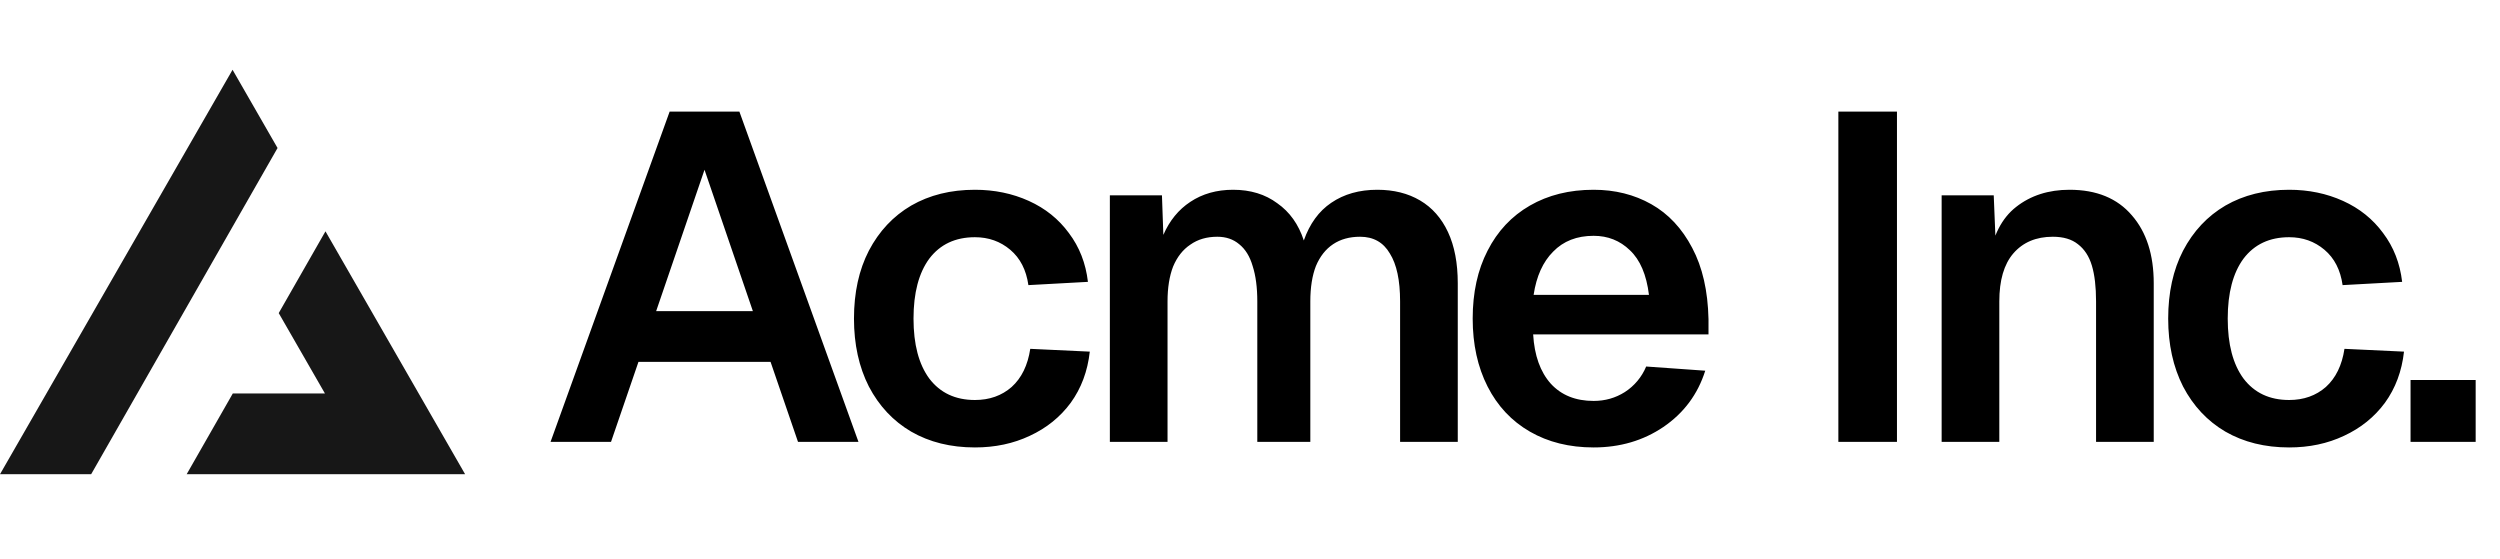
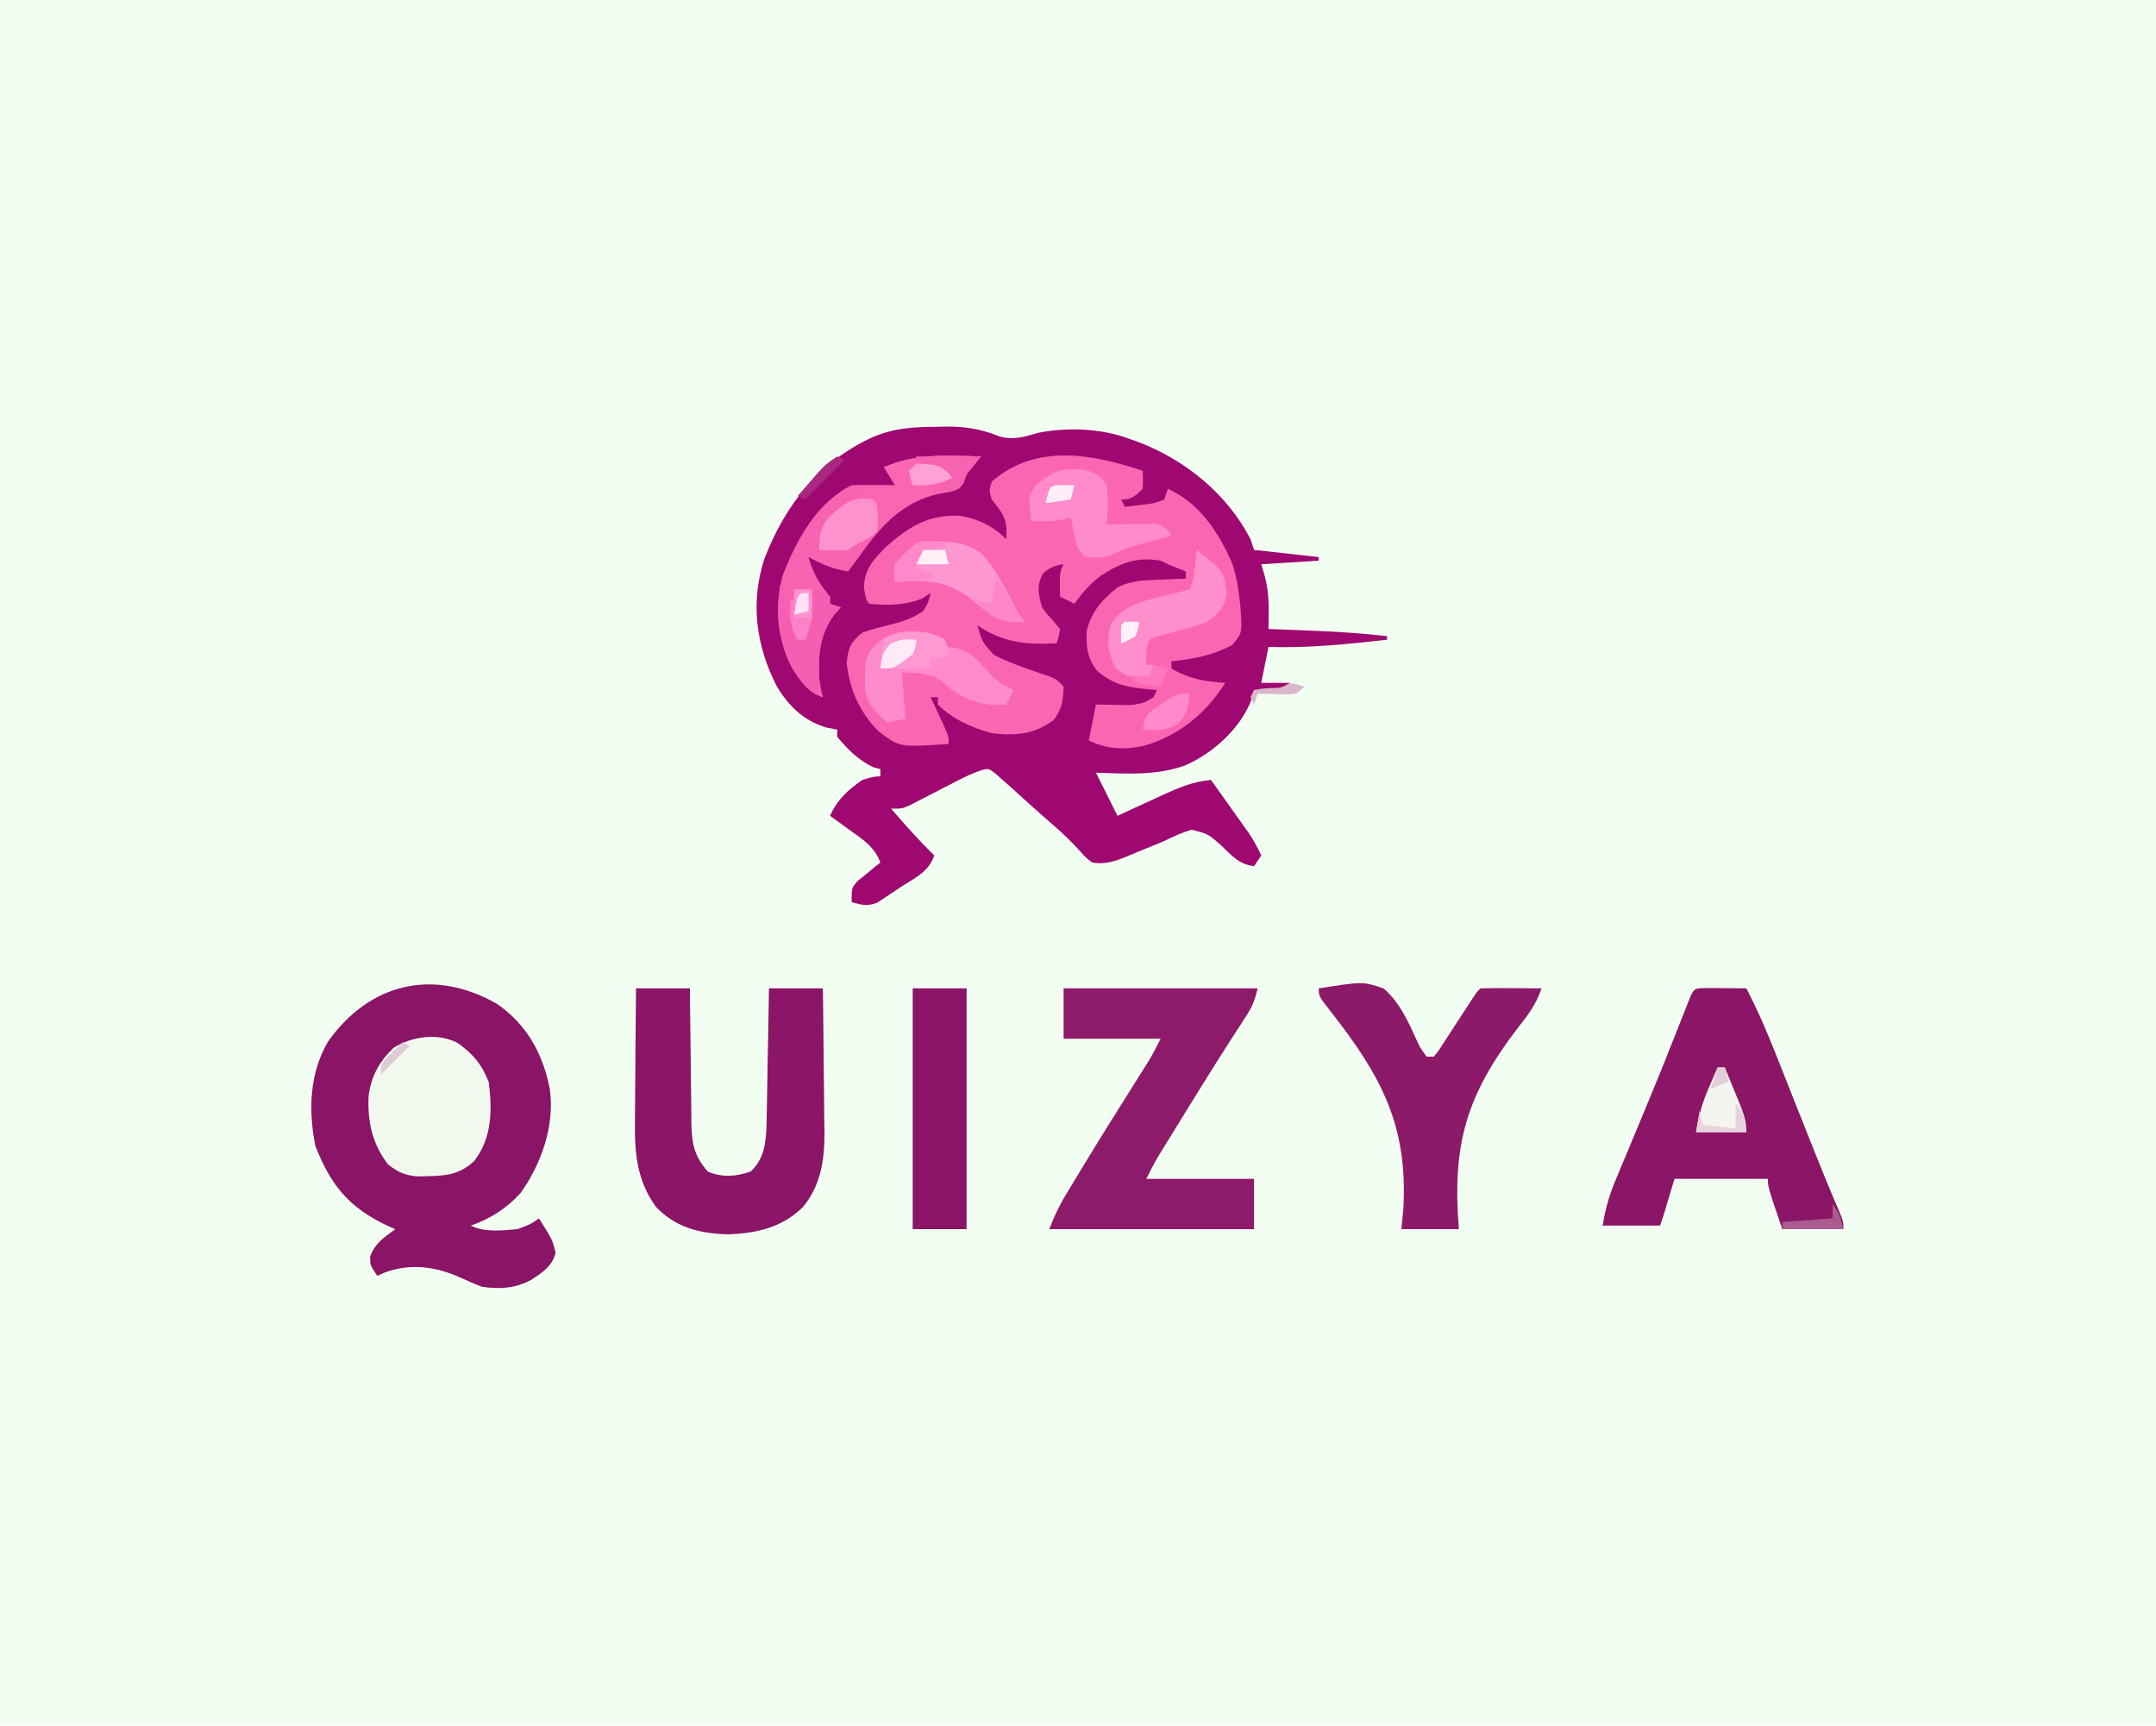
- <svg xmlns="http://www.w3.org/2000/svg" width="215" height="48" fill="none">
-   <path fill="#000" d="M57.588 9.6h6L73.828 38h-5.2l-2.36-6.88h-11.36L52.548 38h-5.2l10.24-28.4Zm7.16 17.16-4.16-12.16-4.16 12.16h8.32Zm23.694-2.24c-.186-1.307-.706-2.32-1.56-3.04-.853-.72-1.866-1.08-3.04-1.08-1.68 0-2.986.613-3.92 1.84-.906 1.227-1.36 2.947-1.36 5.16s.454 3.933 1.36 5.16c.934 1.227 2.24 1.84 3.92 1.84 1.254 0 2.307-.373 3.16-1.12.854-.773 1.387-1.867 1.6-3.28l5.12.24c-.186 1.68-.733 3.147-1.64 4.4-.906 1.227-2.08 2.173-3.52 2.84-1.413.667-2.986 1-4.72 1-2.08 0-3.906-.453-5.48-1.36-1.546-.907-2.76-2.2-3.64-3.88-.853-1.68-1.28-3.627-1.28-5.84 0-2.24.427-4.187 1.28-5.84.88-1.68 2.094-2.973 3.64-3.88 1.574-.907 3.4-1.36 5.48-1.36 1.68 0 3.227.32 4.64.96 1.414.64 2.56 1.56 3.44 2.76.907 1.2 1.454 2.6 1.64 4.2l-5.12.28Zm11.486-7.72.12 3.4c.534-1.227 1.307-2.173 2.32-2.84 1.04-.693 2.267-1.04 3.68-1.04 1.494 0 2.76.387 3.8 1.16 1.067.747 1.827 1.813 2.28 3.2.507-1.44 1.294-2.52 2.36-3.24 1.094-.747 2.414-1.12 3.96-1.12 1.414 0 2.64.307 3.68.92s1.84 1.52 2.4 2.72c.56 1.2.84 2.667.84 4.4V38h-4.96V25.92c0-1.813-.293-3.187-.88-4.12-.56-.96-1.413-1.44-2.56-1.44-.906 0-1.68.213-2.32.64-.64.427-1.133 1.053-1.48 1.88-.32.827-.48 1.84-.48 3.04V38h-4.56V25.92c0-1.2-.133-2.213-.4-3.04-.24-.827-.626-1.453-1.16-1.88-.506-.427-1.133-.64-1.88-.64-.906 0-1.68.227-2.32.68-.64.427-1.133 1.053-1.48 1.88-.32.827-.48 1.827-.48 3V38h-4.96V16.8h4.48Zm26.723 10.6c0-2.24.427-4.187 1.28-5.84.854-1.68 2.067-2.973 3.64-3.88 1.574-.907 3.4-1.36 5.48-1.36 1.84 0 3.494.413 4.96 1.24 1.467.827 2.64 2.08 3.52 3.76.88 1.653 1.347 3.693 1.4 6.12v1.32h-15.08c.107 1.813.614 3.227 1.52 4.24.907.987 2.134 1.48 3.68 1.48.987 0 1.88-.253 2.68-.76a4.803 4.803 0 0 0 1.84-2.2l5.08.36c-.64 2.027-1.84 3.64-3.6 4.84-1.733 1.173-3.733 1.76-6 1.76-2.08 0-3.906-.453-5.48-1.36-1.573-.907-2.786-2.2-3.64-3.88-.853-1.68-1.28-3.627-1.28-5.84Zm15.16-2.04c-.213-1.733-.76-3.013-1.64-3.84-.853-.827-1.893-1.24-3.12-1.24-1.44 0-2.6.453-3.48 1.36-.88.88-1.44 2.12-1.68 3.72h9.92ZM163.139 9.6V38h-5.04V9.6h5.04Zm8.322 7.2.24 5.88-.64-.36c.32-2.053 1.094-3.56 2.32-4.52 1.254-.987 2.787-1.48 4.6-1.48 2.32 0 4.107.733 5.36 2.2 1.254 1.44 1.88 3.387 1.88 5.84V38h-4.96V25.92c0-1.253-.12-2.28-.36-3.08-.24-.8-.64-1.413-1.2-1.84-.533-.427-1.253-.64-2.16-.64-1.44 0-2.573.48-3.4 1.44-.8.933-1.2 2.307-1.2 4.12V38h-4.96V16.8h4.48Zm30.003 7.72c-.186-1.307-.706-2.32-1.56-3.04-.853-.72-1.866-1.08-3.04-1.08-1.68 0-2.986.613-3.92 1.84-.906 1.227-1.36 2.947-1.36 5.16s.454 3.933 1.36 5.16c.934 1.227 2.24 1.84 3.92 1.84 1.254 0 2.307-.373 3.16-1.12.854-.773 1.387-1.867 1.6-3.28l5.12.24c-.186 1.68-.733 3.147-1.64 4.4-.906 1.227-2.08 2.173-3.52 2.84-1.413.667-2.986 1-4.72 1-2.08 0-3.906-.453-5.48-1.36-1.546-.907-2.76-2.2-3.64-3.88-.853-1.68-1.28-3.627-1.28-5.84 0-2.24.427-4.187 1.28-5.84.88-1.68 2.094-2.973 3.64-3.88 1.574-.907 3.4-1.36 5.48-1.36 1.68 0 3.227.32 4.64.96 1.414.64 2.56 1.56 3.44 2.76.907 1.2 1.454 2.6 1.64 4.2l-5.12.28Zm11.443 8.16V38h-5.6v-5.32h5.6Z" />
-   <path fill="#171717" fill-rule="evenodd" d="m7.839 40.783 16.03-28.054L20 6 0 40.783h7.839Zm8.214 0H40L27.99 19.894l-4.02 7.032 3.976 6.914H20.02l-3.967 6.943Z" clip-rule="evenodd" />
+ <svg xmlns="http://www.w3.org/2000/svg" version="1.1" width="600" height="480">
+   <path d="M0 0 C198 0 396 0 600 0 C600 158.4 600 316.8 600 480 C402 480 204 480 0 480 C0 321.6 0 163.2 0 0 Z " fill="#F1FEF1" transform="translate(0,0)" />
+   <path d="M0 0 C1.291 -0.031 1.291 -0.031 2.607 -0.062 C8.003 -0.095 12.315 0.62 17.334 2.627 C21.022 3.788 24.46 2.818 28.059 1.715 C35.989 0.079 45.694 0.415 53.312 3.25 C54.246 3.58 55.179 3.91 56.141 4.25 C69.209 9.241 80.817 18.678 87.312 31.25 C87.642 32.24 87.972 33.23 88.312 34.25 C94.252 34.91 100.192 35.57 106.312 36.25 C106.312 36.58 106.312 36.91 106.312 37.25 C98.392 37.745 98.392 37.745 90.312 38.25 C90.642 39.364 90.972 40.477 91.312 41.625 C92.173 45.004 92.421 48.055 92.375 51.539 C92.366 52.425 92.357 53.312 92.348 54.225 C92.33 55.227 92.33 55.227 92.312 56.25 C92.957 56.275 93.601 56.3 94.265 56.326 C97.239 56.443 100.213 56.565 103.188 56.688 C104.201 56.727 105.214 56.766 106.258 56.807 C112.64 57.073 118.965 57.533 125.312 58.25 C125.312 58.58 125.312 58.91 125.312 59.25 C114.277 60.482 103.431 61.615 92.312 61.25 C91.653 64.55 90.993 67.85 90.312 71.25 C92.953 71.25 95.593 71.25 98.312 71.25 C97.983 71.91 97.653 72.57 97.312 73.25 C94.343 73.25 91.373 73.25 88.312 73.25 C87.949 74.576 87.949 74.576 87.578 75.93 C84.533 83.918 77.012 90.691 69.32 94.145 C61.223 97.13 52.803 96.516 44.312 96.25 C46.292 100.21 48.273 104.17 50.312 108.25 C51.687 107.612 53.061 106.974 54.477 106.316 C56.297 105.481 58.117 104.647 59.938 103.812 C60.841 103.392 61.745 102.971 62.676 102.537 C67.218 100.465 71.276 98.71 76.312 98.25 C78.275 100.997 80.232 103.748 82.188 106.5 C82.743 107.277 83.299 108.055 83.871 108.855 C84.406 109.61 84.941 110.364 85.492 111.141 C85.984 111.832 86.477 112.523 86.984 113.235 C88.268 115.183 89.317 117.143 90.312 119.25 C89.653 120.24 88.993 121.23 88.312 122.25 C84.112 121.742 82.153 119.353 79.188 116.5 C75.487 113.25 75.487 113.25 70.898 112.113 C68.205 112.92 65.838 114.01 63.312 115.25 C61.388 116.066 59.453 116.85 57.513 117.627 C56.195 118.158 54.882 118.704 53.577 119.266 C50.048 120.751 47.145 121.873 43.312 121.25 C41.574 119.965 41.574 119.965 40 118.188 C37.595 115.601 35.178 113.18 32.5 110.875 C28.474 107.406 24.538 103.844 20.609 100.266 C19.851 99.6 19.093 98.935 18.312 98.25 C17.299 97.345 17.299 97.345 16.266 96.422 C14.423 95.033 14.423 95.033 12.482 95.534 C10.061 96.333 7.916 97.362 5.652 98.535 C4.776 98.983 3.901 99.431 2.998 99.893 C1.161 100.842 -0.675 101.792 -2.51 102.744 C-3.384 103.191 -4.259 103.637 -5.16 104.098 C-6.355 104.717 -6.355 104.717 -7.574 105.348 C-9.688 106.25 -9.688 106.25 -12.688 106.25 C-8.824 110.737 -4.94 115.127 -0.688 119.25 C-2.233 123.888 -5.947 125.421 -9.938 128 C-10.702 128.519 -11.466 129.039 -12.254 129.574 C-13 130.06 -13.747 130.546 -14.516 131.047 C-15.195 131.494 -15.875 131.941 -16.575 132.401 C-19.292 133.493 -20.919 133.038 -23.688 132.25 C-23.688 128.25 -23.688 128.25 -21.938 126.328 C-21.195 125.725 -20.453 125.122 -19.688 124.5 C-18.945 123.886 -18.203 123.273 -17.438 122.641 C-16.571 121.952 -16.571 121.952 -15.688 121.25 C-17.211 117.045 -20.303 115 -23.812 112.5 C-24.657 111.883 -24.657 111.883 -25.52 111.254 C-26.904 110.245 -28.295 109.247 -29.688 108.25 C-27.698 103.731 -24.706 101.036 -20.688 98.25 C-17.75 97.375 -17.75 97.375 -15.688 97.25 C-15.688 96.59 -15.688 95.93 -15.688 95.25 C-16.708 94.972 -16.708 94.972 -17.75 94.688 C-21.824 92.694 -24.821 89.752 -27.688 86.25 C-27.688 85.59 -27.688 84.93 -27.688 84.25 C-29.172 83.972 -29.172 83.972 -30.688 83.688 C-36.938 81.831 -41.163 77.774 -44.492 72.262 C-50.257 60.966 -51.921 49.098 -48 36.812 C-42.112 21.611 -32.827 9.778 -17.812 2.875 C-11.805 0.325 -6.466 0.038 0 0 Z " fill="#9F0870" transform="translate(260.6875,118.75)" />
+   <path d="M0 0 C0.117 2.387 0.117 2.387 0 5 C-2.044 6.976 -3.118 8 -6 8 C-5.505 8.99 -5.505 8.99 -5 10 C-3.742 9.856 -2.484 9.711 -1.188 9.562 C-0.48 9.481 0.228 9.4 0.957 9.316 C3.194 9.028 3.194 9.028 6 8 C6.33 7.01 6.66 6.02 7 5 C15.857 8.956 21.315 17.334 25 26 C26.051 29.329 26.646 32.531 27 36 C27.141 37.34 27.141 37.34 27.285 38.707 C27.657 45.227 27.657 45.227 24.875 48.5 C19.302 51.408 14.18 52.361 8 53 C8 53.66 8 54.32 8 55 C12.993 57.945 17.336 58.635 23 59 C17.516 67.582 10.057 73.739 0.164 76.57 C-5.231 77.641 -9.986 77.507 -15 75 C-14.34 71.7 -13.68 68.4 -13 65 C-12.18 65.023 -11.36 65.046 -10.516 65.07 C-9.438 65.088 -8.36 65.106 -7.25 65.125 C-6.183 65.148 -5.115 65.171 -4.016 65.195 C-1.05 65.003 0.552 64.636 3 63 C3.33 62.34 3.66 61.68 4 61 C3.112 60.927 3.112 60.927 2.207 60.852 C-3.936 60.27 -8.068 59.718 -12.812 55.5 C-15.47 52.03 -15.775 48.828 -15.555 44.535 C-14.386 39.196 -11.054 35.577 -6.812 32.32 C-3.074 30.565 0.229 30.44 4.312 30.312 C5.053 30.278 5.794 30.244 6.557 30.209 C8.371 30.127 10.185 30.062 12 30 C12 29.34 12 28.68 12 28 C10.824 27.536 10.824 27.536 9.625 27.062 C7 26 7 26 5 25 C-1.688 23.861 -6.177 25.615 -11.758 29.266 C-14.736 31.569 -16.816 33.943 -19 37 C-20.32 36.34 -21.64 35.68 -23 35 C-23.125 28.25 -23.125 28.25 -22 26 C-24.591 26.357 -25.846 26.862 -27.812 28.625 C-29.582 32.164 -29.041 34.228 -28 38 C-26.796 39.669 -26.796 39.669 -25.375 41.188 C-24.591 42.116 -23.808 43.044 -23 44 C-23.352 46.176 -23.352 46.176 -24 48 C-32.539 48.424 -38.726 47.849 -46 43 C-44.615 47.703 -44.615 47.703 -41.406 51.215 C-36.597 53.669 -31.427 55.349 -26.32 57.07 C-24 58 -24 58 -22 60 C-22.142 63.821 -22.418 66.231 -24.75 69.312 C-30.144 73.358 -35.422 73.782 -42 73 C-47.64 71.414 -52.805 69.195 -57 65 C-57 64.34 -57 63.68 -57 63 C-57.66 63 -58.32 63 -59 63 C-58.639 63.771 -58.278 64.542 -57.906 65.336 C-57.442 66.339 -56.978 67.342 -56.5 68.375 C-56.036 69.373 -55.572 70.37 -55.094 71.398 C-54 74 -54 74 -54 76 C-67.565 76.931 -67.565 76.931 -73.352 72.621 C-78.695 67.367 -81.595 60.845 -82.375 53.438 C-81.904 49.116 -81.346 47.801 -78 45 C-75.26 44.051 -72.518 43.349 -69.699 42.672 C-66.445 41.862 -63.797 40.864 -61 39 C-59.574 36.443 -59.574 36.443 -59 34 C-59.763 34.495 -60.526 34.99 -61.312 35.5 C-66.23 37.5 -70.746 37.465 -76 37 C-77 36 -77 36 -77.562 32.5 C-77.48 27.366 -74.892 24.66 -71.402 21.121 C-64.965 15.438 -59.412 12.032 -50.621 12.531 C-45.628 13.424 -41.58 15.42 -38 19 C-37.508 13.71 -38.717 12.001 -42 8 C-42.75 5.5 -42.75 5.5 -42 3 C-29.787 -7.674 -14.003 -4.703 0 0 Z " fill="#FB66B3" transform="translate(318,131)" />
+   <path d="M0 0 C8.308 5.66 12.87 13.961 14.746 23.715 C16.211 33.79 12.396 44.645 6.527 52.773 C2.72 56.923 -1.924 59.938 -7.254 61.715 C-3.336 63.674 1.465 63.076 5.746 62.715 C9.302 61.403 9.302 61.403 11.746 59.715 C15.506 65.708 15.506 65.708 16.371 69.34 C15.403 73.02 12.792 74.718 9.746 76.715 C5.319 79.228 0.708 79.489 -4.254 78.715 C-6.215 77.938 -8.152 77.099 -10.066 76.215 C-16.929 73.117 -23.894 72.142 -31.102 74.742 C-31.812 75.063 -32.522 75.384 -33.254 75.715 C-35.254 72.715 -35.254 72.715 -35.254 70.34 C-33.806 66.539 -31.494 65.128 -28.254 62.715 C-29.215 62.295 -29.215 62.295 -30.195 61.867 C-41.109 56.809 -46.19 50.527 -50.504 39.527 C-52.442 29.678 -52.164 19.338 -46.965 10.531 C-35.42 -5.798 -17.582 -10.025 0 0 Z " fill="#8A1466" transform="translate(138.2539,279.2852)" />
+   <path d="M0 0 C1.932 0.017 1.932 0.017 3.902 0.035 C5.193 0.044 6.483 0.053 7.812 0.062 C8.812 0.074 9.811 0.086 10.84 0.098 C13.92 6.047 16.533 12.072 18.992 18.301 C19.374 19.26 19.756 20.219 20.15 21.207 C21.362 24.253 22.57 27.3 23.777 30.348 C24.98 33.375 26.183 36.401 27.387 39.427 C28.158 41.367 28.929 43.307 29.7 45.248 C32.077 51.226 34.514 57.171 37.065 63.077 C37.84 65.098 37.84 65.098 37.84 67.098 C32.23 67.098 26.62 67.098 20.84 67.098 C16.84 55.348 16.84 55.348 16.84 53.098 C8.26 53.098 -0.32 53.098 -9.16 53.098 C-10.15 56.398 -11.14 59.698 -12.16 63.098 C-12.49 64.088 -12.82 65.078 -13.16 66.098 C-18.44 66.098 -23.72 66.098 -29.16 66.098 C-28.35 61.237 -27.242 57.399 -25.352 52.953 C-25.069 52.274 -24.786 51.594 -24.495 50.895 C-23.577 48.689 -22.65 46.487 -21.723 44.285 C-20.447 41.229 -19.175 38.171 -17.902 35.113 C-17.585 34.351 -17.267 33.589 -16.939 32.804 C-13.561 24.691 -10.313 16.528 -7.094 8.35 C-6.718 7.399 -6.341 6.448 -5.953 5.469 C-5.629 4.643 -5.304 3.817 -4.969 2.967 C-3.641 -0.102 -3.6 0.111 0 0 Z " fill="#8B1566" transform="translate(475.1602,274.9023)" />
+   <path d="M0 0 C4.95 0 9.9 0 15 0 C15.014 1.998 15.014 1.998 15.028 4.036 C15.068 8.99 15.134 13.943 15.208 18.896 C15.236 21.038 15.257 23.18 15.271 25.321 C15.292 28.405 15.339 31.487 15.391 34.57 C15.392 35.524 15.393 36.477 15.394 37.459 C15.521 43.241 16.153 46.591 20 51 C24.018 52.675 27.9 52.398 31.938 50.938 C35.623 47.475 36.1 43.243 36.319 38.372 C36.36 36.584 36.391 34.796 36.414 33.008 C36.433 32.062 36.453 31.116 36.473 30.141 C36.532 27.136 36.579 24.131 36.625 21.125 C36.663 19.081 36.702 17.036 36.742 14.992 C36.838 9.995 36.922 4.998 37 0 C41.95 0 46.9 0 52 0 C52.099 6.795 52.172 13.59 52.22 20.386 C52.24 22.694 52.267 25.002 52.302 27.311 C52.351 30.642 52.373 33.973 52.391 37.305 C52.411 38.325 52.432 39.345 52.453 40.396 C52.455 47.853 51.342 55.04 46.386 60.913 C40.497 66.619 33.553 68.146 25.562 68.438 C17.788 68.22 11.05 66.596 5.562 60.812 C0.152 53.365 -0.431 45.583 -0.293 36.621 C-0.287 35.042 -0.287 35.042 -0.28 33.431 C-0.263 30.1 -0.226 26.769 -0.188 23.438 C-0.172 21.166 -0.159 18.895 -0.146 16.623 C-0.114 11.082 -0.062 5.541 0 0 Z " fill="#8B1566" transform="translate(177,275)" />
+   <path d="M0 0 C17.82 0 35.64 0 54 0 C53.164 3.344 52.621 4.889 50.84 7.633 C50.383 8.344 49.927 9.056 49.457 9.789 C48.955 10.56 48.454 11.331 47.938 12.125 C46.854 13.815 45.772 15.507 44.691 17.199 C44.104 18.119 43.516 19.038 42.911 19.986 C39.715 25.028 36.579 30.107 33.45 35.191 C32.388 36.917 31.323 38.641 30.258 40.366 C29.603 41.43 28.948 42.494 28.273 43.59 C27.69 44.537 27.107 45.485 26.505 46.461 C25.244 48.588 24.106 50.788 23 53 C32.9 53 42.8 53 53 53 C53 57.62 53 62.24 53 67 C34.19 67 15.38 67 -4 67 C-2.657 63.643 -1.522 60.995 0.293 57.98 C0.981 56.835 0.981 56.835 1.682 55.666 C2.179 54.848 2.676 54.03 3.188 53.188 C3.964 51.901 3.964 51.901 4.755 50.588 C9.779 42.293 14.924 34.074 20.098 25.872 C20.708 24.903 21.317 23.935 21.945 22.938 C22.487 22.08 23.028 21.223 23.586 20.34 C24.828 18.285 25.927 16.147 27 14 C18.09 14 9.18 14 0 14 C0 9.38 0 4.76 0 0 Z " fill="#8E1A6A" transform="translate(296,275)" />
+   <path d="M0 0 C12.244 -1.921 12.244 -1.921 18 0 C22.379 3.699 24.828 9.039 27.141 14.191 C28.073 16.265 28.073 16.265 30 19 C30.66 19 31.32 19 32 19 C33.404 17.305 33.404 17.305 34.785 15.098 C35.316 14.29 35.846 13.482 36.393 12.65 C36.944 11.796 37.495 10.942 38.062 10.062 C39.157 8.386 40.252 6.71 41.348 5.035 C41.832 4.286 42.317 3.537 42.817 2.766 C44 1 44 1 45 0 C47.863 -0.073 50.701 -0.092 53.562 -0.062 C54.369 -0.058 55.175 -0.053 56.006 -0.049 C58.004 -0.037 60.002 -0.019 62 0 C60.539 4.341 58.314 7.362 55.465 10.926 C41.058 29.708 37.076 43.388 39 67 C33.72 67 28.44 67 23 67 C23.183 65.073 23.366 63.146 23.555 61.16 C24.788 38.103 17.408 24.403 3.328 6.441 C0 2.189 0 2.189 0 0 Z " fill="#8D1A69" transform="translate(367,275)" />
+   <path d="M0 0 C4.364 3.084 6.709 5.841 8.742 10.871 C9.748 18.681 9.705 26.434 4.742 32.871 C0.82 36.556 -2.878 37.042 -8.133 37.121 C-9.676 37.16 -9.676 37.16 -11.25 37.199 C-14.738 36.819 -16.486 36.001 -19.258 33.871 C-23.721 28.063 -25.013 21.917 -24.68 14.707 C-23.845 9.093 -21.794 5.369 -17.758 1.434 C-12.586 -1.799 -5.565 -2.783 0 0 Z " fill="#F1F9EF" transform="translate(127.2578,290.1289)" />
+   <path d="M0 0 C4.95 0 9.9 0 15 0 C15 22.11 15 44.22 15 67 C10.05 67 5.1 67 0 67 C0 44.89 0 22.78 0 0 Z " fill="#8B1566" transform="translate(254,275)" />
+   <path d="M0 0 C-0.619 0.743 -1.238 1.485 -1.875 2.25 C-4.028 4.78 -4.028 4.78 -4.902 7.23 C-6 9 -6 9 -8.504 9.801 C-9.513 9.97 -10.523 10.139 -11.562 10.312 C-22.158 12.683 -27.894 19.442 -34 28 C-34.997 29.335 -35.997 30.669 -37 32 C-41.128 31.393 -44.332 29.962 -48 28 C-46.733 32.541 -45.001 35.399 -42 39 C-42 39.66 -42 40.32 -42 41 C-41.01 41.33 -40.02 41.66 -39 42 C-39.619 42.681 -40.237 43.361 -40.875 44.062 C-44.966 49.718 -45.326 55.267 -45 62 C-44.566 64.847 -44.566 64.847 -44 67 C-48.504 65.499 -50.731 61.941 -53 58 C-56.857 50.149 -57.495 41.208 -55.086 32.816 C-51.243 23.085 -45.736 12.868 -36 8 C-33.959 7.929 -31.917 7.916 -29.875 7.938 C-28.779 7.947 -27.684 7.956 -26.555 7.965 C-25.712 7.976 -24.869 7.988 -24 8 C-24.99 6.35 -25.98 4.7 -27 3 C-18.178 -0.921 -9.458 -0.275 0 0 Z " fill="#F763B0" transform="translate(273,127)" />
+   <path d="M0 0 C0.639 0.33 1.279 0.66 1.938 1 C1.938 1.66 1.938 2.32 1.938 3 C2.832 3.073 3.727 3.147 4.648 3.223 C8.591 4.155 9.873 5.467 12.562 8.438 C15.208 11.329 17.29 13.49 20.938 15 C20.277 16.32 19.617 17.64 18.938 19 C12.916 19.502 9.042 18.211 3.938 15 C2.731 13.917 2.731 13.917 1.5 12.812 C-2.26 10.153 -5.501 10.272 -10.062 10 C-9.732 14.29 -9.402 18.58 -9.062 23 C-10.713 23.33 -12.363 23.66 -14.062 24 C-17.155 21.526 -19.836 18.738 -20.363 14.695 C-20.404 5.802 -20.404 5.802 -17.062 2 C-12.099 -2.234 -5.946 -1.942 0 0 Z " fill="#FE8BCB" transform="translate(261.0625,177)" />
+   <path d="M0 0 C-0.619 0.743 -1.238 1.485 -1.875 2.25 C-4.028 4.78 -4.028 4.78 -4.902 7.23 C-6 9 -6 9 -8.504 9.801 C-9.513 9.97 -10.523 10.139 -11.562 10.312 C-19.106 11.961 -23.753 15.698 -29.078 21.113 C-32.743 24.711 -36.295 26.179 -41.375 26.188 C-42.571 26.126 -43.767 26.064 -45 26 C-45 22.103 -44.926 19.999 -42.223 17.082 C-40.81 15.884 -39.373 14.714 -37.91 13.578 C-35.766 11.961 -35.766 11.961 -34 9 C-31.398 8.707 -31.398 8.707 -28.375 8.812 C-26.871 8.853 -26.871 8.853 -25.336 8.895 C-24.565 8.929 -23.794 8.964 -23 9 C-24.32 7.02 -25.64 5.04 -27 3 C-18.178 -0.921 -9.458 -0.275 0 0 Z " fill="#FA66B2" transform="translate(273,127)" />
+   <path d="M0 0 C7.538 5.899 7.538 5.899 8.438 11.938 C7.838 16.134 6.299 17.418 3 20 C0.185 21.178 -2.614 21.904 -5.57 22.641 C-6.928 23.004 -6.928 23.004 -8.312 23.375 C-9.175 23.589 -10.037 23.803 -10.926 24.023 C-13.166 24.794 -13.166 24.794 -13.793 26.914 C-14.049 29.148 -14.049 29.148 -14 32 C-13.34 32 -12.68 32 -12 32 C-12.33 33.32 -12.66 34.64 -13 36 C-16.957 35.772 -19.33 35.55 -22.438 33 C-24.592 28.864 -25.127 25.557 -24 21 C-21.113 16.109 -16.46 14.69 -11.192 13.265 C-9.821 12.923 -8.447 12.599 -7.068 12.292 C-5.367 11.912 -3.681 11.461 -2 11 C-0.852 8.704 -0.692 6.923 -0.438 4.375 C-0.354 3.558 -0.27 2.74 -0.184 1.898 C-0.093 0.959 -0.093 0.959 0 0 Z " fill="#FE8ECC" transform="translate(333,153)" />
+   <path d="M0 0 C3.062 1.312 3.062 1.312 5 4 C5.405 7.704 5.288 11.29 5 15 C6.048 14.965 7.096 14.93 8.176 14.895 C9.555 14.866 10.934 14.839 12.312 14.812 C13.348 14.775 13.348 14.775 14.404 14.736 C19.557 14.662 19.557 14.662 21.98 16.512 C22.317 17.003 22.653 17.494 23 18 C22.036 18.266 21.072 18.531 20.078 18.805 C18.815 19.158 17.552 19.511 16.25 19.875 C14.997 20.223 13.744 20.571 12.453 20.93 C9.732 21.773 7.513 22.727 5 24 C1.875 24.25 1.875 24.25 -1 24 C-3.313 21.687 -3.496 20.521 -4.125 17.375 C-4.376 16.149 -4.376 16.149 -4.633 14.898 C-4.754 14.272 -4.875 13.645 -5 13 C-5.583 13.164 -6.165 13.327 -6.766 13.496 C-9.857 14.193 -12.843 14.061 -16 14 C-16.817 7.228 -16.817 7.228 -14.758 4.133 C-10.288 -0.172 -6.058 -1.257 0 0 Z " fill="#FF8BCA" transform="translate(303,131)" />
+   <path d="M0 0 C4.925 0.093 8.518 0.438 12.555 3.344 C16.852 7.98 19.527 13.814 22.438 19.375 C23.098 20.365 23.758 21.355 24.438 22.375 C19.189 22.875 16.45 21.511 12.438 18.375 C11.741 17.773 11.045 17.171 10.328 16.551 C3.193 10.803 -2.586 10.56 -11.562 11.375 C-11.715 9.047 -11.715 9.047 -11.562 6.375 C-9.125 3.625 -9.125 3.625 -6.562 1.375 C-4.795 -0.392 -2.4 0.078 0 0 Z " fill="#FE96D0" transform="translate(260.5625,150.625)" />
+   <path d="M0 0 C5.62 1.124 8.343 4.053 12.07 8.125 C13.965 9.966 15.586 10.97 18 12 C17.34 13.32 16.68 14.64 16 16 C9.979 16.502 6.105 15.211 1 12 C-0.207 10.917 -0.207 10.917 -1.438 9.812 C-5.085 7.232 -8.621 7.191 -13 7 C-13 6.67 -13 6.34 -13 6 C-10.36 6 -7.72 6 -5 6 C-5 5.01 -5 4.02 -5 3 C-3.68 3 -2.36 3 -1 3 C-0.67 2.01 -0.34 1.02 0 0 Z " fill="#FF8BCB" transform="translate(264,180)" />
+   <path d="M0 0 C0.33 0 0.66 0 1 0 C1.037 0.603 1.075 1.207 1.113 1.828 C1.493 6.447 1.752 9.469 5 13 C5 13.66 5 14.32 5 15 C5.66 15 6.32 15 7 15 C8.766 10.29 9.486 5.969 10 1 C11.32 1.66 12.64 2.32 14 3 C14 3.66 14 4.32 14 5 C14.99 5.33 15.98 5.66 17 6 C16.381 6.681 15.762 7.361 15.125 8.062 C11.034 13.718 10.674 19.267 11 26 C11.434 28.847 11.434 28.847 12 31 C7.496 29.499 5.269 25.941 3 22 C-0.505 14.865 -0.326 7.812 0 0 Z " fill="#F55EB1" transform="translate(217,163)" />
+   <path d="M0 0 C1 1 1 1 1.375 4.875 C1.355 7.062 1.355 7.062 1 9 C-1.312 10.875 -1.312 10.875 -4 12 C-4.99 12.66 -5.98 13.32 -7 14 C-9.043 14.195 -9.043 14.195 -11.188 14.125 C-13.075 14.063 -13.075 14.063 -15 14 C-15 10.148 -14.821 8.015 -12.363 4.977 C-8.437 1.312 -5.629 -1.098 0 0 Z " fill="#FE92CD" transform="translate(243,139)" />
+   <path d="M0 0 C0.66 0 1.32 0 2 0 C3.006 2.435 4.005 4.873 5 7.312 C5.286 8.003 5.572 8.693 5.867 9.404 C7.089 12.415 8 14.719 8 18 C3.38 18 -1.24 18 -6 18 C-5.2 13.197 -4.324 9.979 -2.438 5.625 C-1.982 4.565 -1.527 3.506 -1.059 2.414 C-0.709 1.617 -0.36 0.821 0 0 Z " fill="#F5F5F0" transform="translate(478,297)" />
+   <path d="M0 0 C3 0.812 3 0.812 5 2 C5.33 2.99 5.66 3.98 6 5 C5.67 5.66 5.34 6.32 5 7 C3.68 7 2.36 7 1 7 C1 7.99 1 8.98 1 10 C-3.62 10 -8.24 10 -13 10 C-12.512 3.945 -12.512 3.945 -12 2 C-7.94 -0.706 -4.757 -0.409 0 0 Z " fill="#FE99D2" transform="translate(258,176)" />
+   <path d="M0 0 C5.94 0 11.88 0 18 0 C16.68 1.65 15.36 3.3 14 5 C13.752 5.742 13.505 6.485 13.25 7.25 C12 9 12 9 10.102 9.469 C8.076 9.725 6.037 9.869 4 10 C5.65 8.35 7.3 6.7 9 5 C4.545 3.02 4.545 3.02 0 1 C0 0.67 0 0.34 0 0 Z " fill="#F763B0" transform="translate(255,127)" />
+   <path d="M0 0 C-0.254 3.722 -0.604 5.557 -3.125 8.375 C-6.643 10.364 -9.02 10.312 -13 10 C-12.646 7.191 -12.214 6.185 -10.039 4.297 C-8.844 3.531 -8.844 3.531 -7.625 2.75 C-6.834 2.229 -6.042 1.708 -5.227 1.172 C-3 0 -3 0 0 0 Z " fill="#FF89C9" transform="translate(331,193)" />
+   <path d="M0 0 C2.051 0.033 4.102 0.065 6.152 0.098 C6.152 0.428 6.152 0.758 6.152 1.098 C4.729 1.469 4.729 1.469 3.277 1.848 C0.065 2.783 0.065 2.783 -1.223 5.223 C-1.429 5.841 -1.635 6.46 -1.848 7.098 C0.627 8.088 0.627 8.088 3.152 9.098 C3.152 9.428 3.152 9.758 3.152 10.098 C-0.478 10.428 -4.108 10.758 -7.848 11.098 C-7.848 6.098 -7.848 6.098 -5.41 3.348 C-4.565 2.605 -3.719 1.863 -2.848 1.098 C-1.848 0.098 -1.848 0.098 0 0 Z " fill="#FF89C9" transform="translate(256.8477,150.9023)" />
+   <path d="M0 0 C3 3.789 5.475 7.888 8 12 C2.714 12.503 0.134 11.269 -4 8 C-4.33 7.34 -4.66 6.68 -5 6 C-3.68 6.33 -2.36 6.66 -1 7 C-0.67 4.69 -0.34 2.38 0 0 Z " fill="#FF86C8" transform="translate(277,161)" />
+   <path d="M0 0 C6.178 0.337 6.178 0.337 8.938 2.562 C9.288 3.037 9.639 3.511 10 4 C6.17 5.802 3.219 6.196 -1 6 C-1.625 4.125 -1.625 4.125 -2 2 C-1.34 1.34 -0.68 0.68 0 0 Z " fill="#FFA1D4" transform="translate(255,129)" />
+   <path d="M0 0 C-0.125 1.75 -0.125 1.75 -1 4 C-6.111 8 -6.111 8 -10 8 C-9.674 4.982 -9.389 3.403 -7.25 1.188 C-4.628 -0.196 -2.923 -0.244 0 0 Z " fill="#FFEBF7" transform="translate(255,178)" />
+   <path d="M0 0 C2 3 2 3 3 7 C-2.61 7 -8.22 7 -14 7 C-14 6.34 -14 5.68 -14 5 C-9.38 4.67 -4.76 4.34 0 4 C0 2.68 0 1.36 0 0 Z " fill="#AA5B90" transform="translate(510,335)" />
+   <path d="M0 0 C1.65 0 3.3 0 5 0 C5 2.64 5 5.28 5 8 C3.35 8 1.7 8 0 8 C0 5.36 0 2.72 0 0 Z " fill="#FE93D1" transform="translate(221,164)" />
+   <path d="M0 0 C2 2 2 2 3 8 C-1.62 8 -6.24 8 -11 8 C-10.67 6.02 -10.34 4.04 -10 2 C-9.67 3.32 -9.34 4.64 -9 6 C-6.03 6.33 -3.06 6.66 0 7 C0 4.69 0 2.38 0 0 Z " fill="#E7D3DD" transform="translate(483,307)" />
+   <path d="M0 0 C1.98 0 3.96 0 6 0 C6.33 1.32 6.66 2.64 7 4 C4.03 4 1.06 4 -2 4 C-1.34 2.68 -0.68 1.36 0 0 Z " fill="#FFF0F8" transform="translate(257,153)" />
+   <path d="M0 0 C1.454 0.031 1.454 0.031 2.938 0.062 C2.607 1.383 2.277 2.703 1.938 4.062 C-0.372 4.393 -2.683 4.723 -5.062 5.062 C-3.938 0.08 -3.938 0.08 0 0 Z " fill="#FFEDF7" transform="translate(296.0625,134.9375)" />
+   <path d="M0 0 C0.33 0 0.66 0 1 0 C1 1.65 1 3.3 1 5 C2.65 5 4.3 5 6 5 C5.494 7.169 5 9 4 11 C3.34 11 2.68 11 2 11 C-0.326 7.366 -0.163 4.229 0 0 Z " fill="#FF82C9" transform="translate(220,167)" />
+   <path d="M0 0 C0.66 0.33 1.32 0.66 2 1 C-1.63 4.63 -5.26 8.26 -9 12 C-9.66 11.67 -10.32 11.34 -11 11 C-9.733 9.538 -8.462 8.08 -7.188 6.625 C-6.48 5.813 -5.772 5.001 -5.043 4.164 C-3 2 -3 2 0 0 Z " fill="#A8277F" transform="translate(233,127)" />
+   <path d="M0 0 C1.32 0.33 2.64 0.66 4 1 C3.34 2.65 2.68 4.3 2 6 C-0.343 5.744 -2.678 5.407 -5 5 C-5.33 4.34 -5.66 3.68 -6 3 C-4.35 3 -2.7 3 -1 3 C-0.67 2.01 -0.34 1.02 0 0 Z " fill="#FE77C0" transform="translate(321,185)" />
+   <path d="M0 0 C2.062 0.438 2.062 0.438 4 1 C2 3 2 3 -0.602 3.195 C-1.599 3.172 -2.597 3.149 -3.625 3.125 C-5.129 3.098 -5.129 3.098 -6.664 3.07 C-7.435 3.047 -8.206 3.024 -9 3 C-9.33 3.99 -9.66 4.98 -10 6 C-10.33 5.34 -10.66 4.68 -11 4 C-10.67 3.34 -10.34 2.68 -10 2 C-7.969 1.621 -7.969 1.621 -5.5 1.438 C-2.45 1.421 -2.45 1.421 0 0 Z " fill="#DAB6CD" transform="translate(359,190)" />
+   <path d="M0 0 C1.32 0 2.64 0 4 0 C3.75 1.875 3.75 1.875 3 4 C0.938 5.25 0.938 5.25 -1 6 C-1.043 4.334 -1.041 2.666 -1 1 C-0.67 0.67 -0.34 0.34 0 0 Z " fill="#FFF0F9" transform="translate(313,173)" />
+   <path d="M0 0 C0.66 0.33 1.32 0.66 2 1 C-0.64 3.64 -3.28 6.28 -6 9 C-6 6 -6 6 -3.562 3.375 C-2.717 2.591 -1.871 1.808 -1 1 C-0.67 0.67 -0.34 0.34 0 0 Z " fill="#DDCCD5" transform="translate(112,290)" />
+   <path d="M0 0 C0.66 0 1.32 0 2 0 C2 1.65 2 3.3 2 5 C0.68 5.33 -0.64 5.66 -2 6 C-1.125 1.125 -1.125 1.125 0 0 Z " fill="#FFE3F4" transform="translate(223,165)" />
+   <path d="M0 0 C0.66 0 1.32 0 2 0 C2.33 1.32 2.66 2.64 3 4 C1.35 4.66 -0.3 5.32 -2 6 C-1.34 4.02 -0.68 2.04 0 0 Z " fill="#E4CDDA" transform="translate(478,297)" />
</svg>
